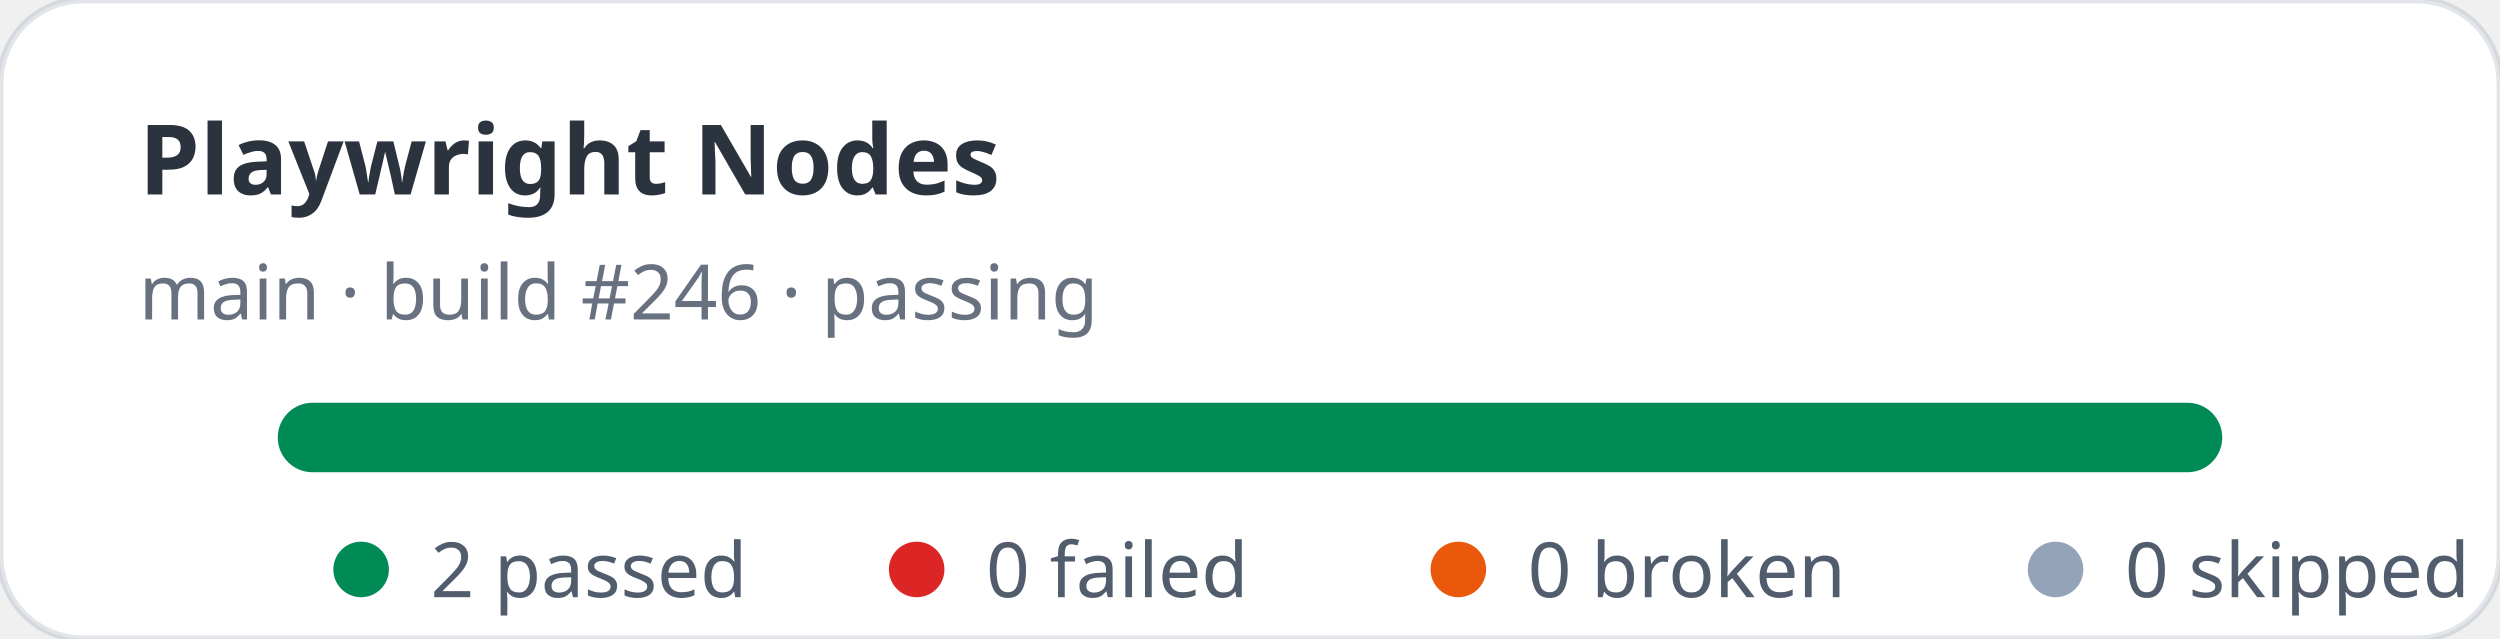
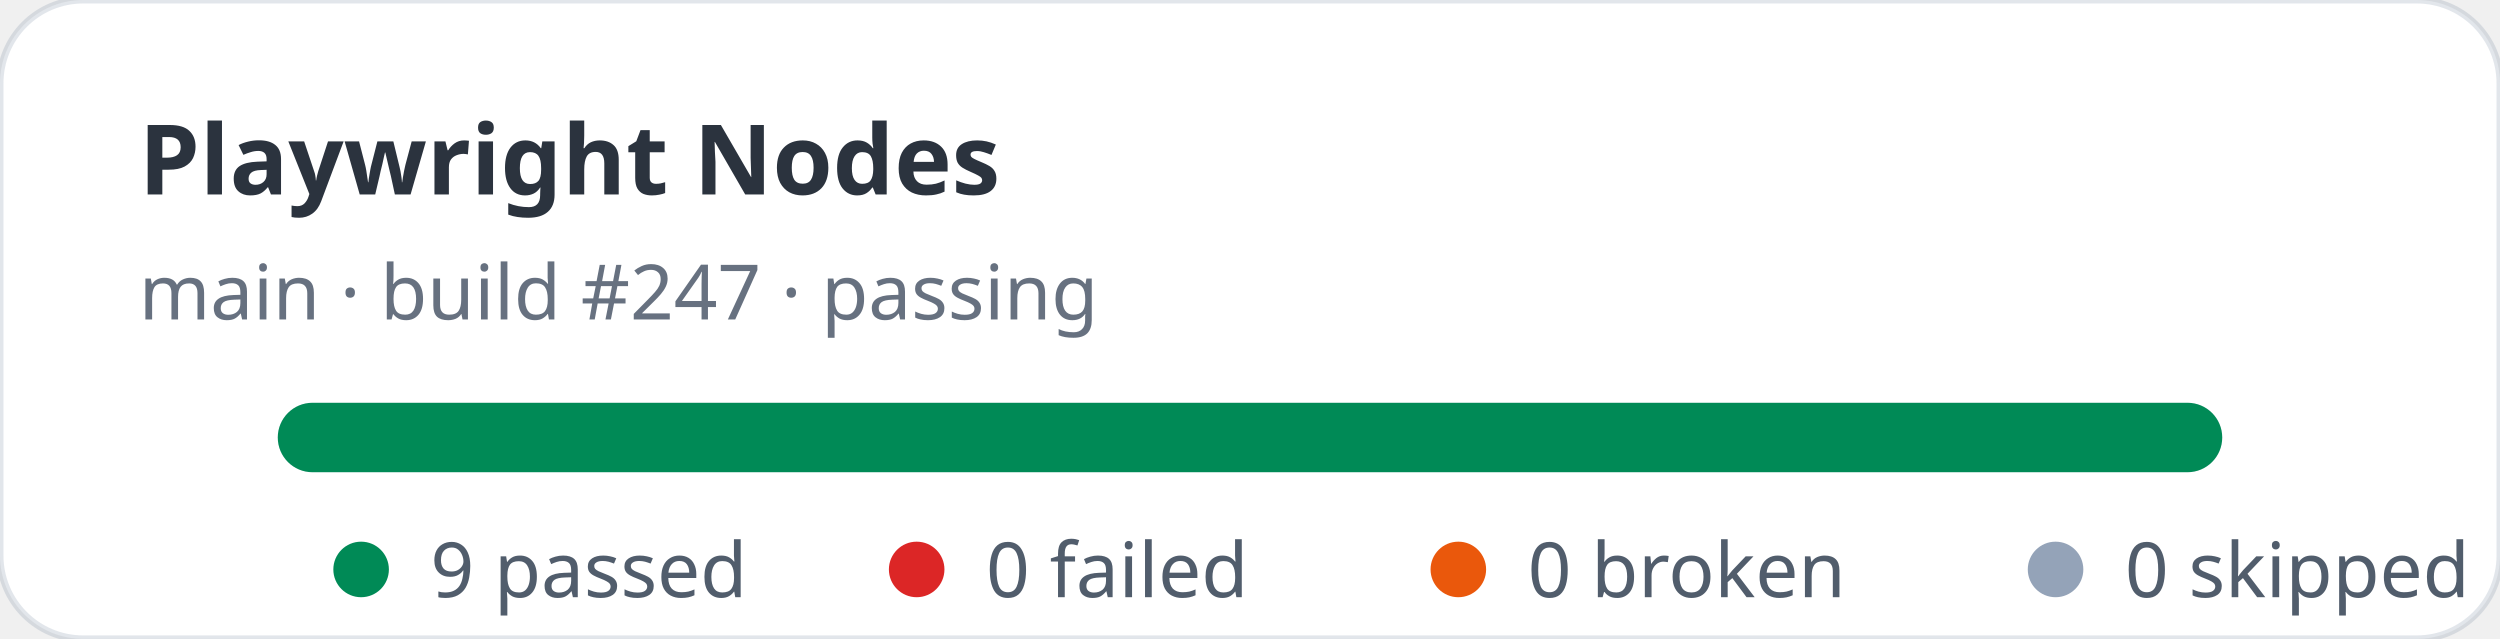
- <svg xmlns="http://www.w3.org/2000/svg" width="360" height="92" viewBox="0 0 360 92" role="img" aria-label="Playwright Nodes stats: 2 passed, 0 failed">
+ <svg xmlns="http://www.w3.org/2000/svg" width="360" height="92" viewBox="0 0 360 92" role="img" aria-label="Playwright Nodes stats: 9 passed, 0 failed">
  <rect width="360" height="92" rx="12" fill="#ffffff" stroke="rgba(11,48,86,0.12)" />
  <text x="20" y="28" fill="rgba(1,10,24,0.83)" font-family="ui-sans-serif,system-ui,sans-serif" font-size="14" font-weight="700">Playwright Nodes</text>
-   <text x="20" y="46" fill="rgba(2,19,44,0.6)" font-family="ui-sans-serif,system-ui,sans-serif" font-size="11">main · build #246 · passing</text>
+   <text x="20" y="46" fill="rgba(2,19,44,0.6)" font-family="ui-sans-serif,system-ui,sans-serif" font-size="11">main · build #247 · passing</text>
  <rect x="40" y="58" width="280" height="10" rx="5" fill="#e2e8f0" />
  <rect x="40" y="58" width="280" height="10" rx="5" fill="#008a56" />
  <g font-family="ui-sans-serif,system-ui,sans-serif" font-size="11" fill="rgba(1,18,40,0.68)">
    <circle cx="52" cy="82" r="4" fill="#008a56" />
-     <text x="62" y="86">2 passed</text>
+     <text x="62" y="86">9 passed</text>
    <circle cx="132" cy="82" r="4" fill="#dc2626" />
    <text x="142" y="86">0 failed</text>
    <circle cx="210" cy="82" r="4" fill="#ea580c" />
    <text x="220" y="86">0 broken</text>
    <circle cx="296" cy="82" r="4" fill="#94a3b8" />
    <text x="306" y="86">0 skipped</text>
  </g>
</svg>
